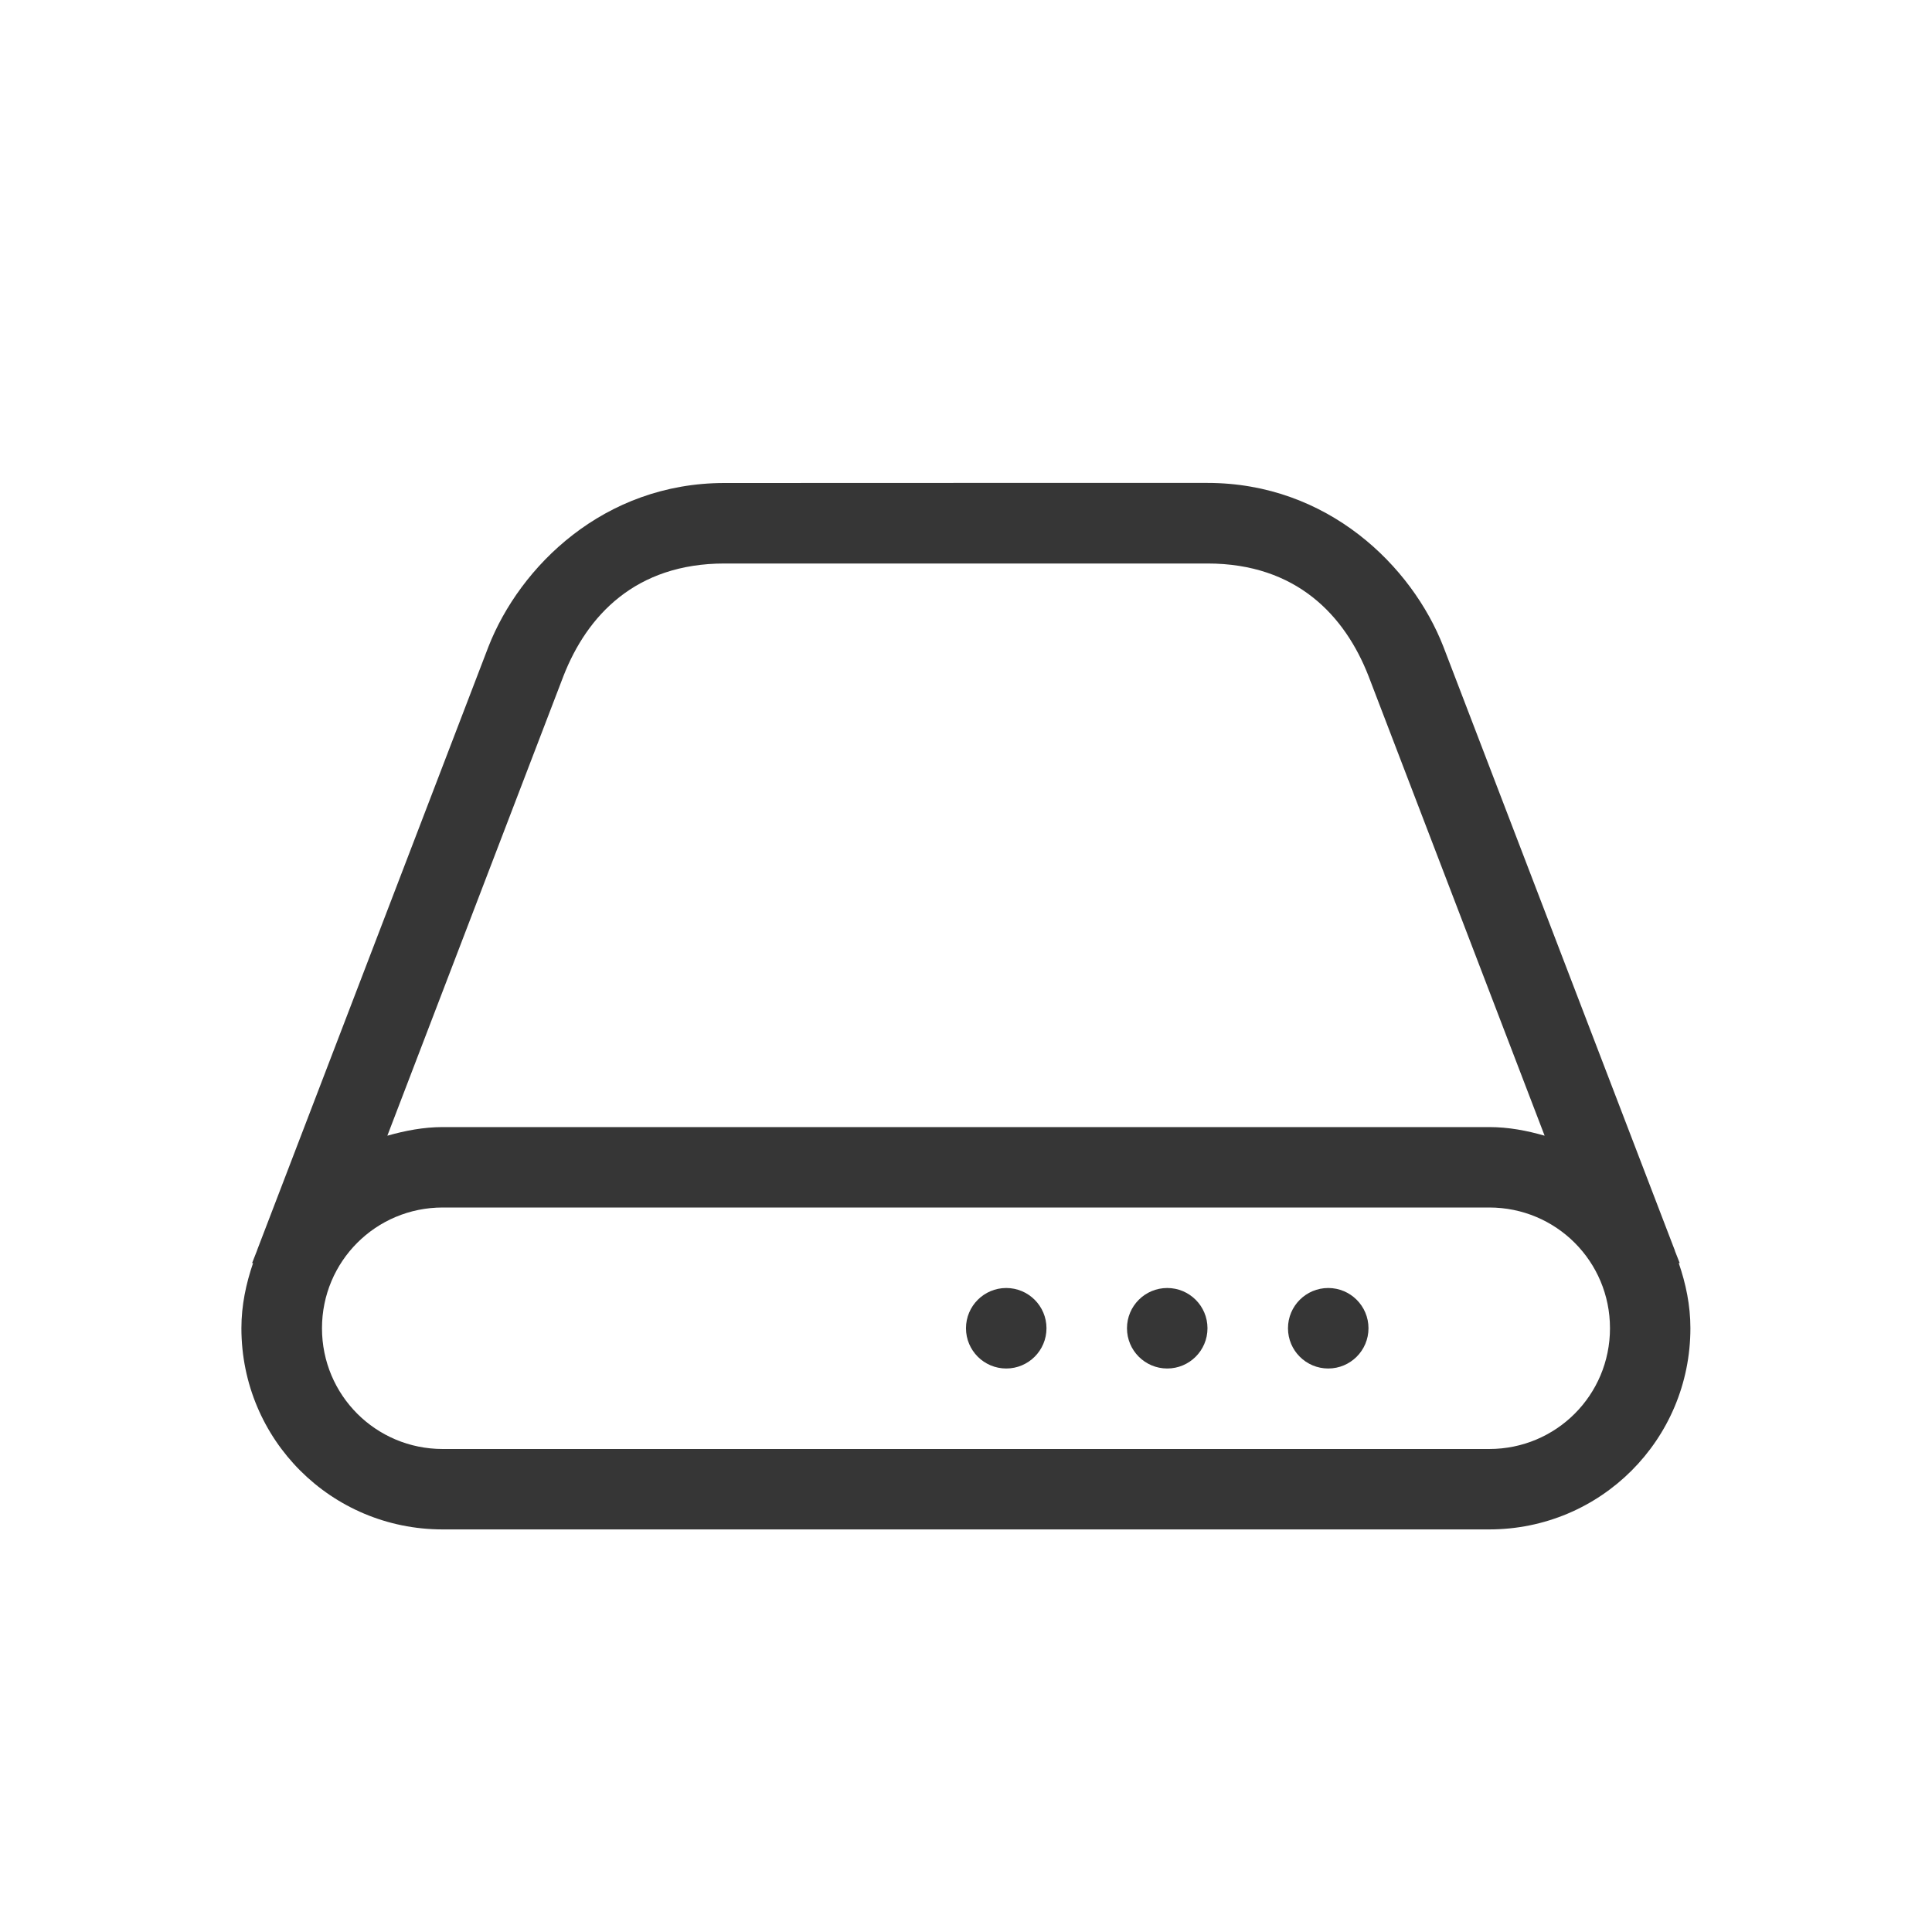
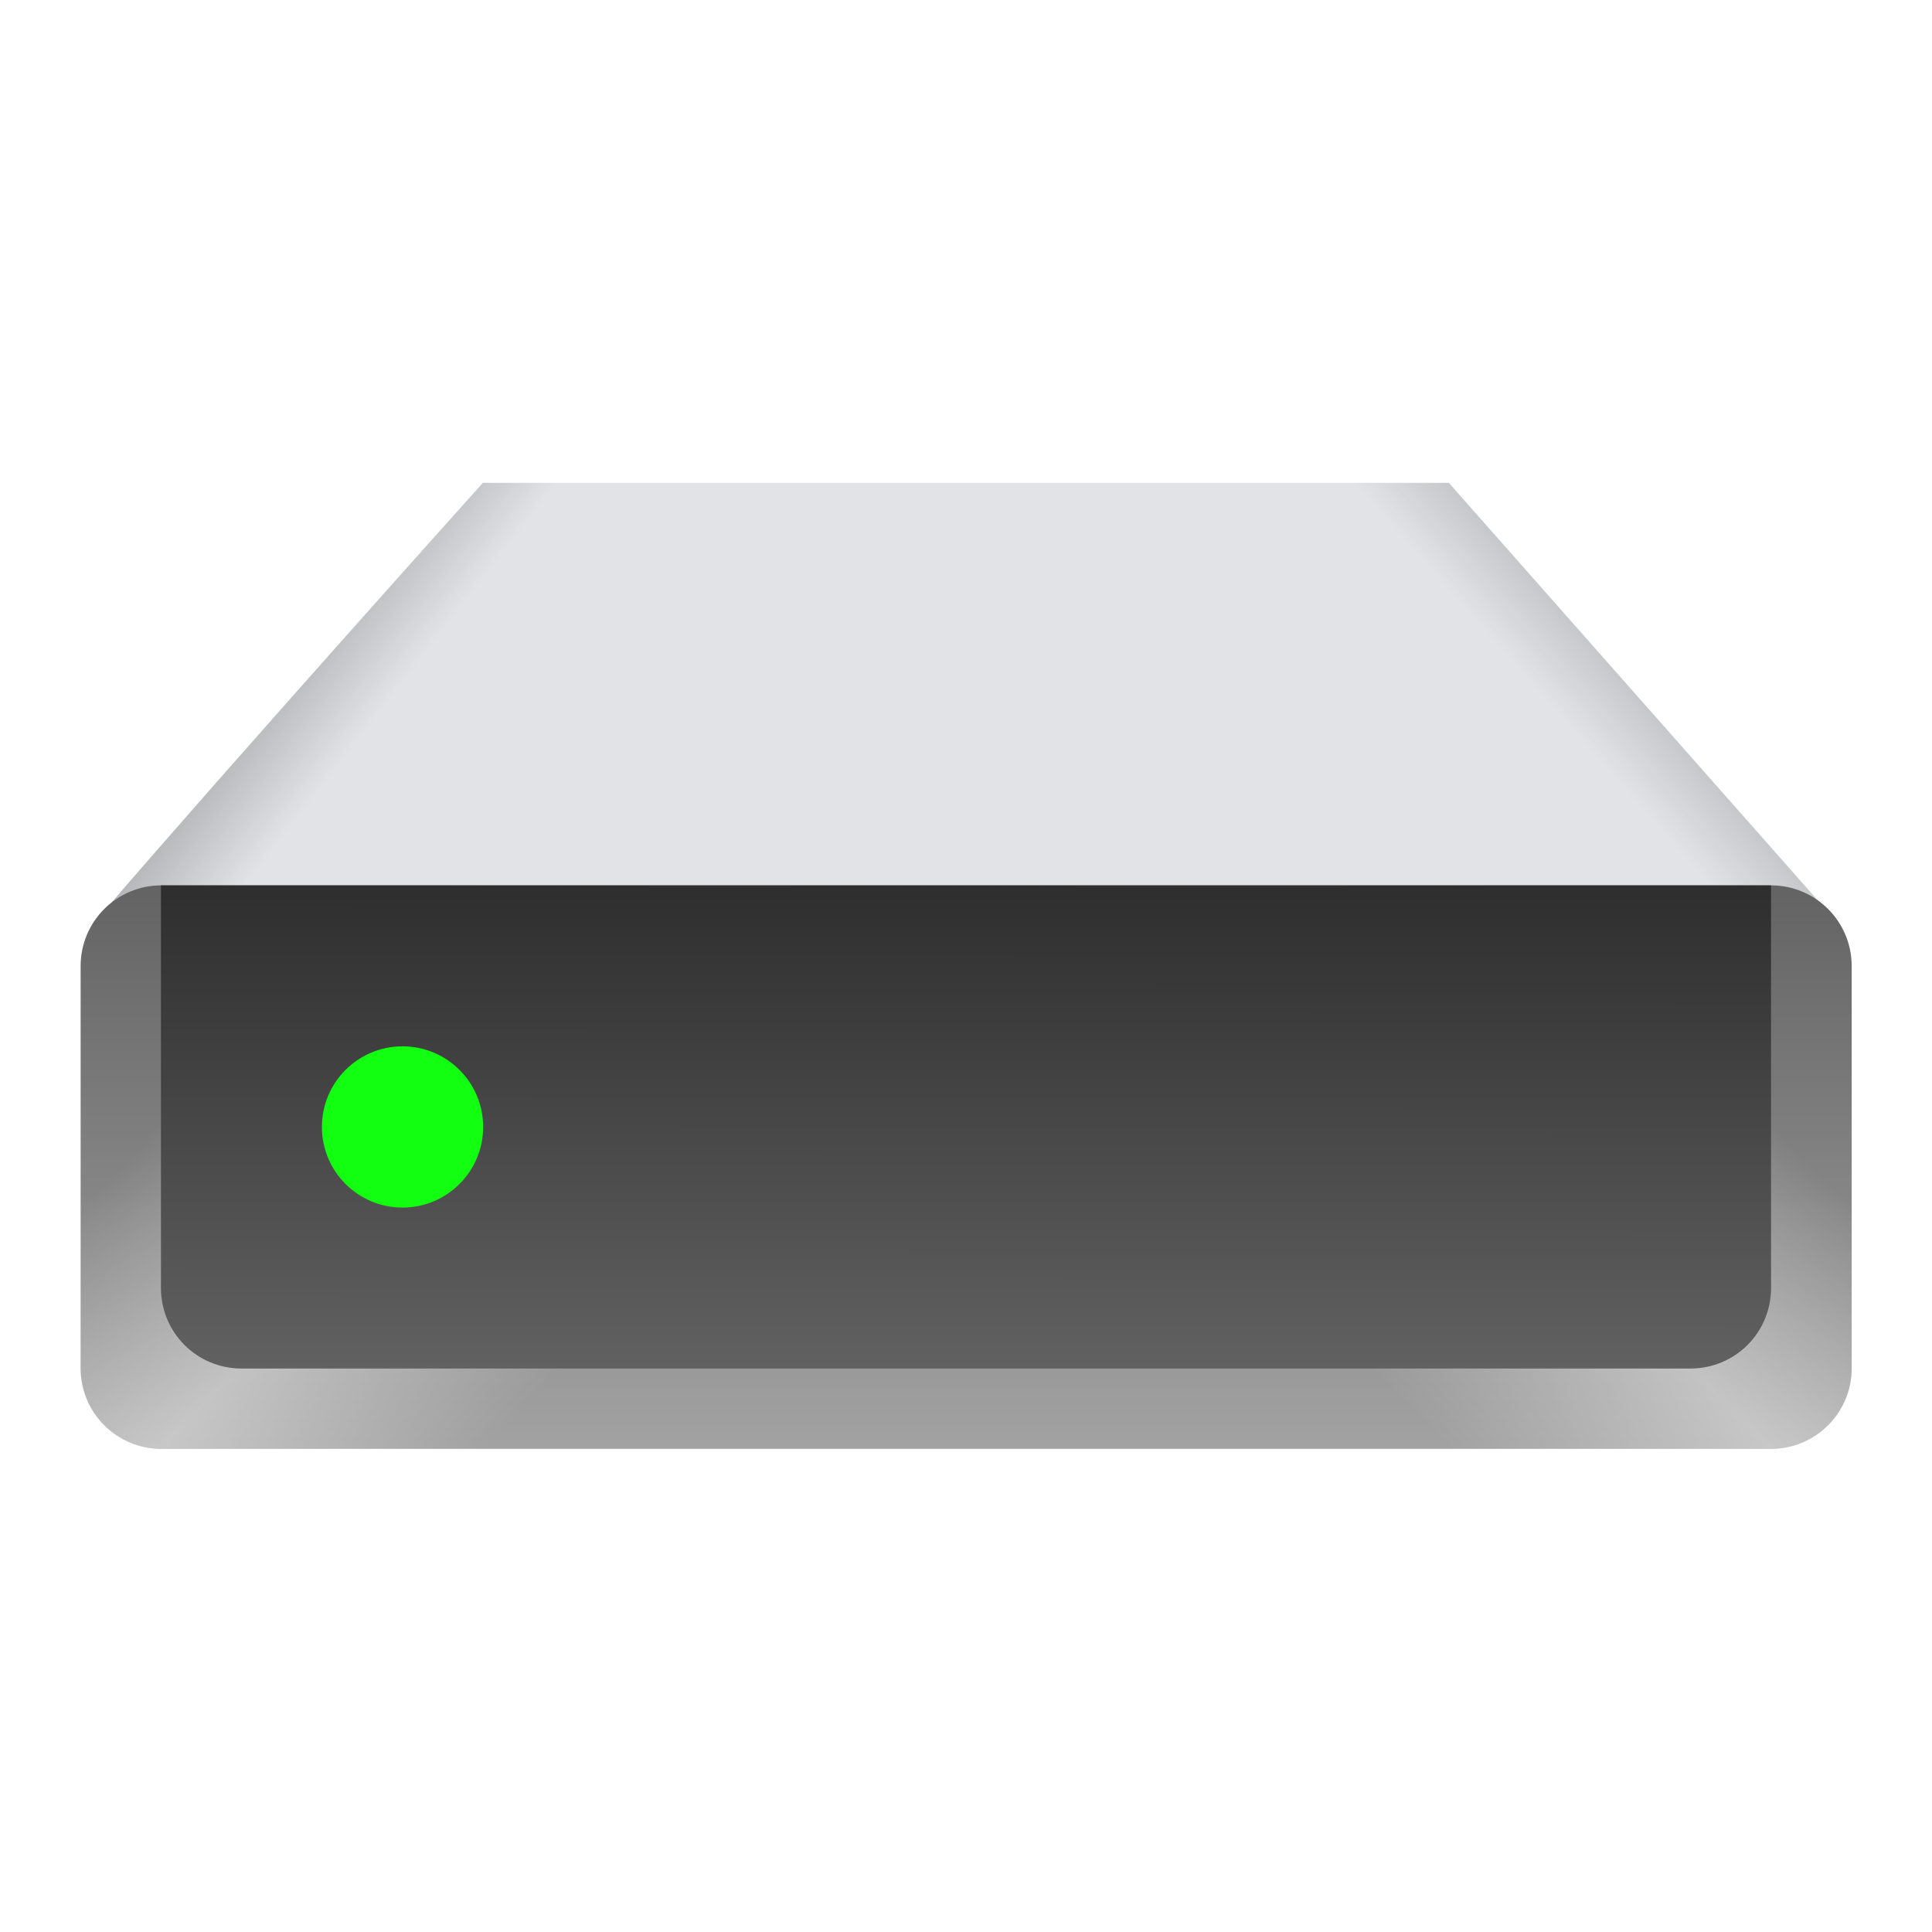
- <svg xmlns="http://www.w3.org/2000/svg" width="24" height="24" version="1.1">
-   <defs>
-     <style id="current-color-scheme" type="text/css">.ColorScheme-Text { color:#363636; }</style>
+ <svg xmlns="http://www.w3.org/2000/svg" xmlns:xlink="http://www.w3.org/1999/xlink" width="24" height="24" version="1.1" viewBox="0 0 6.35 6.35" id="svg6">
+   <defs id="defs10">
+     <linearGradient id="linearGradient58462">
+       <stop style="stop-color:#636363;stop-opacity:1;" offset="0" id="stop58458" />
+       <stop style="stop-color:#ababab;stop-opacity:0.996" offset="1" id="stop58460" />
+     </linearGradient>
+     <linearGradient id="linearGradient50927">
+       <stop style="stop-color:#000000;stop-opacity:1;" offset="0" id="stop50923" />
+       <stop style="stop-color:#000000;stop-opacity:0;" offset="1" id="stop50925" />
+     </linearGradient>
+     <linearGradient id="linearGradient48004">
+       <stop style="stop-color:#ffffff;stop-opacity:0" offset="0" id="stop48000" />
+       <stop style="stop-color:#ffffff;stop-opacity:1" offset="0.5" id="stop48328" />
+       <stop style="stop-color:#ffffff;stop-opacity:0;" offset="1" id="stop48002" />
+     </linearGradient>
+     <linearGradient id="linearGradient10484">
+       <stop style="stop-color:#2e2e2e;stop-opacity:1;" offset="0" id="stop10480" />
+       <stop style="stop-color:#616161;stop-opacity:1" offset="1" id="stop10482" />
+     </linearGradient>
+     <linearGradient xlink:href="#linearGradient48004" id="linearGradient1287" x1="5.556" y1="4.498" x2="6.614" y2="3.44" gradientUnits="userSpaceOnUse" gradientTransform="translate(0,1.058312)" />
+     <linearGradient xlink:href="#linearGradient58462" id="linearGradient1616" x1="6.085" y1="1.852" x2="6.085" y2="3.969" gradientUnits="userSpaceOnUse" gradientTransform="translate(0,1.058312)" />
+     <linearGradient xlink:href="#linearGradient48004" id="linearGradient1886" x1="-0.265" y1="3.44" x2="0.794" y2="4.498" gradientUnits="userSpaceOnUse" gradientTransform="translate(0,1.058312)" />
+     <linearGradient xlink:href="#linearGradient10484" id="linearGradient2337" x1="5.821" y1="1.852" x2="5.82" y2="3.44" gradientUnits="userSpaceOnUse" gradientTransform="translate(0,1.058312)" />
+     <linearGradient xlink:href="#linearGradient50927" id="linearGradient7996" x1="6.151" y1="1.587" x2="5.718" y2="1.97" gradientUnits="userSpaceOnUse" gradientTransform="translate(0,1.058312)" />
+     <linearGradient xlink:href="#linearGradient50927" id="linearGradient9665" x1="0.422" y1="1.563" x2="0.807" y2="1.861" gradientUnits="userSpaceOnUse" gradientTransform="translate(0,1.058312)" />
  </defs>
-   <g class="ColorScheme-Text" transform="translate(3.9998,4)" fill="currentColor">
-     <path d="m5 2c-1.5 0-2.542 1.037-2.932 2.033l-2.869 7.484c-0.003 0.008-0.005 0.016-0.008 0.023l-0.059 0.15h0.012c-0.087 0.255-0.145 0.524-0.145 0.809 0 1.385 1.115 2.5 2.5 2.5h13c1.385 0 2.5-1.115 2.5-2.5 0-0.285-0.057-0.554-0.145-0.809h0.012l-0.059-0.15-0.004-0.016c-0.001-0.003-0.003-0.005-0.004-0.008l-2.869-7.484c-0.389-0.997-1.432-2.033-2.932-2.033h-3zm0 1h6c1.108 0 1.708 0.65 2 1.397l2.188 5.711c-0.22-0.063-0.447-0.107-0.688-0.107h-13c-0.24 0-0.468 0.045-0.688 0.107l2.188-5.711c0.292-0.747 0.892-1.397 2-1.397zm-3.5 8h13c0.831 0 1.5 0.669 1.5 1.5s-0.669 1.5-1.5 1.5h-13c-0.831 0-1.5-0.669-1.5-1.5s0.669-1.5 1.5-1.5z" />
-     <circle cx="12.5" cy="12.5" r=".5" />
-     <circle cx="10.5" cy="12.5" r=".5" />
-     <circle cx="8.5" cy="12.5" r=".5" />
-   </g>
+   <path id="rect2936" style="opacity:1;fill:#e1e3e6;stroke-width:0.265;stroke-linecap:round;stroke-linejoin:round" d="m 1.587,1.587 c -10e-8,0 -0.843,0.939 -1.257,1.422 0,0 0.17,0.695 0.463,0.695 H 5.556 c 0.293,0 0.463,-0.695 0.463,-0.695 L 4.762,1.587 Z" />
+   <path d="m 1.587,1.587 c 0,0 -0.843,0.939 -1.257,1.422 0,0 0.17,0.695 0.463,0.695 h 4.762 c 0.293,0 0.463,-0.695 0.463,-0.695 L 4.762,1.587 Z" style="opacity:0.3;fill:url(#linearGradient9665);fill-opacity:1;stroke-width:0.265;stroke-linecap:round;stroke-linejoin:round" id="path9568" />
+   <path d="M 1.587,1.587 0.331,3.01 c 0,0 0.17,0.695 0.463,0.695 H 5.556 c 0.293,0 0.463,-0.695 0.463,-0.695 L 4.762,1.587 Z" style="opacity:0.3;fill:url(#linearGradient7996);fill-opacity:1;stroke-width:0.265;stroke-linecap:round;stroke-linejoin:round" id="path7862" />
+   <rect style="fill:url(#linearGradient1616);fill-opacity:1;stroke-width:0.265;stroke-linecap:round;stroke-linejoin:round" id="rect1153" width="5.821" height="1.852" x="0.265" y="2.91" ry="0.265" />
+   <rect style="opacity:0.4;fill:url(#linearGradient1287);fill-opacity:1;stroke-width:0.265;stroke-linecap:round;stroke-linejoin:round" id="rect1257" width="5.821" height="1.852" x="0.265" y="2.91" ry="0.265" />
+   <rect style="opacity:0.4;fill:url(#linearGradient1886);fill-opacity:1;stroke-width:0.265;stroke-linecap:round;stroke-linejoin:round" id="rect1878" width="5.821" height="1.852" x="0.265" y="2.91" ry="0.265" />
+   <path id="rect2212" style="opacity:1;fill:url(#linearGradient2337);stroke-width:0.265;stroke-linecap:round;stroke-linejoin:round" d="M 5.821,2.91 V 4.233 c 0,0.147 -0.118,0.265 -0.265,0.265 H 0.794 c -0.147,0 -0.265,-0.118 -0.265,-0.265 V 2.91 Z" />
+   <circle style="fill:#12ff12;fill-opacity:1;stroke-width:0.212;stroke-linecap:round;stroke-linejoin:round;stroke-dasharray:2.54, 0.212" id="path30449" cx="1.323" cy="3.704" r="0.265" />
</svg>
